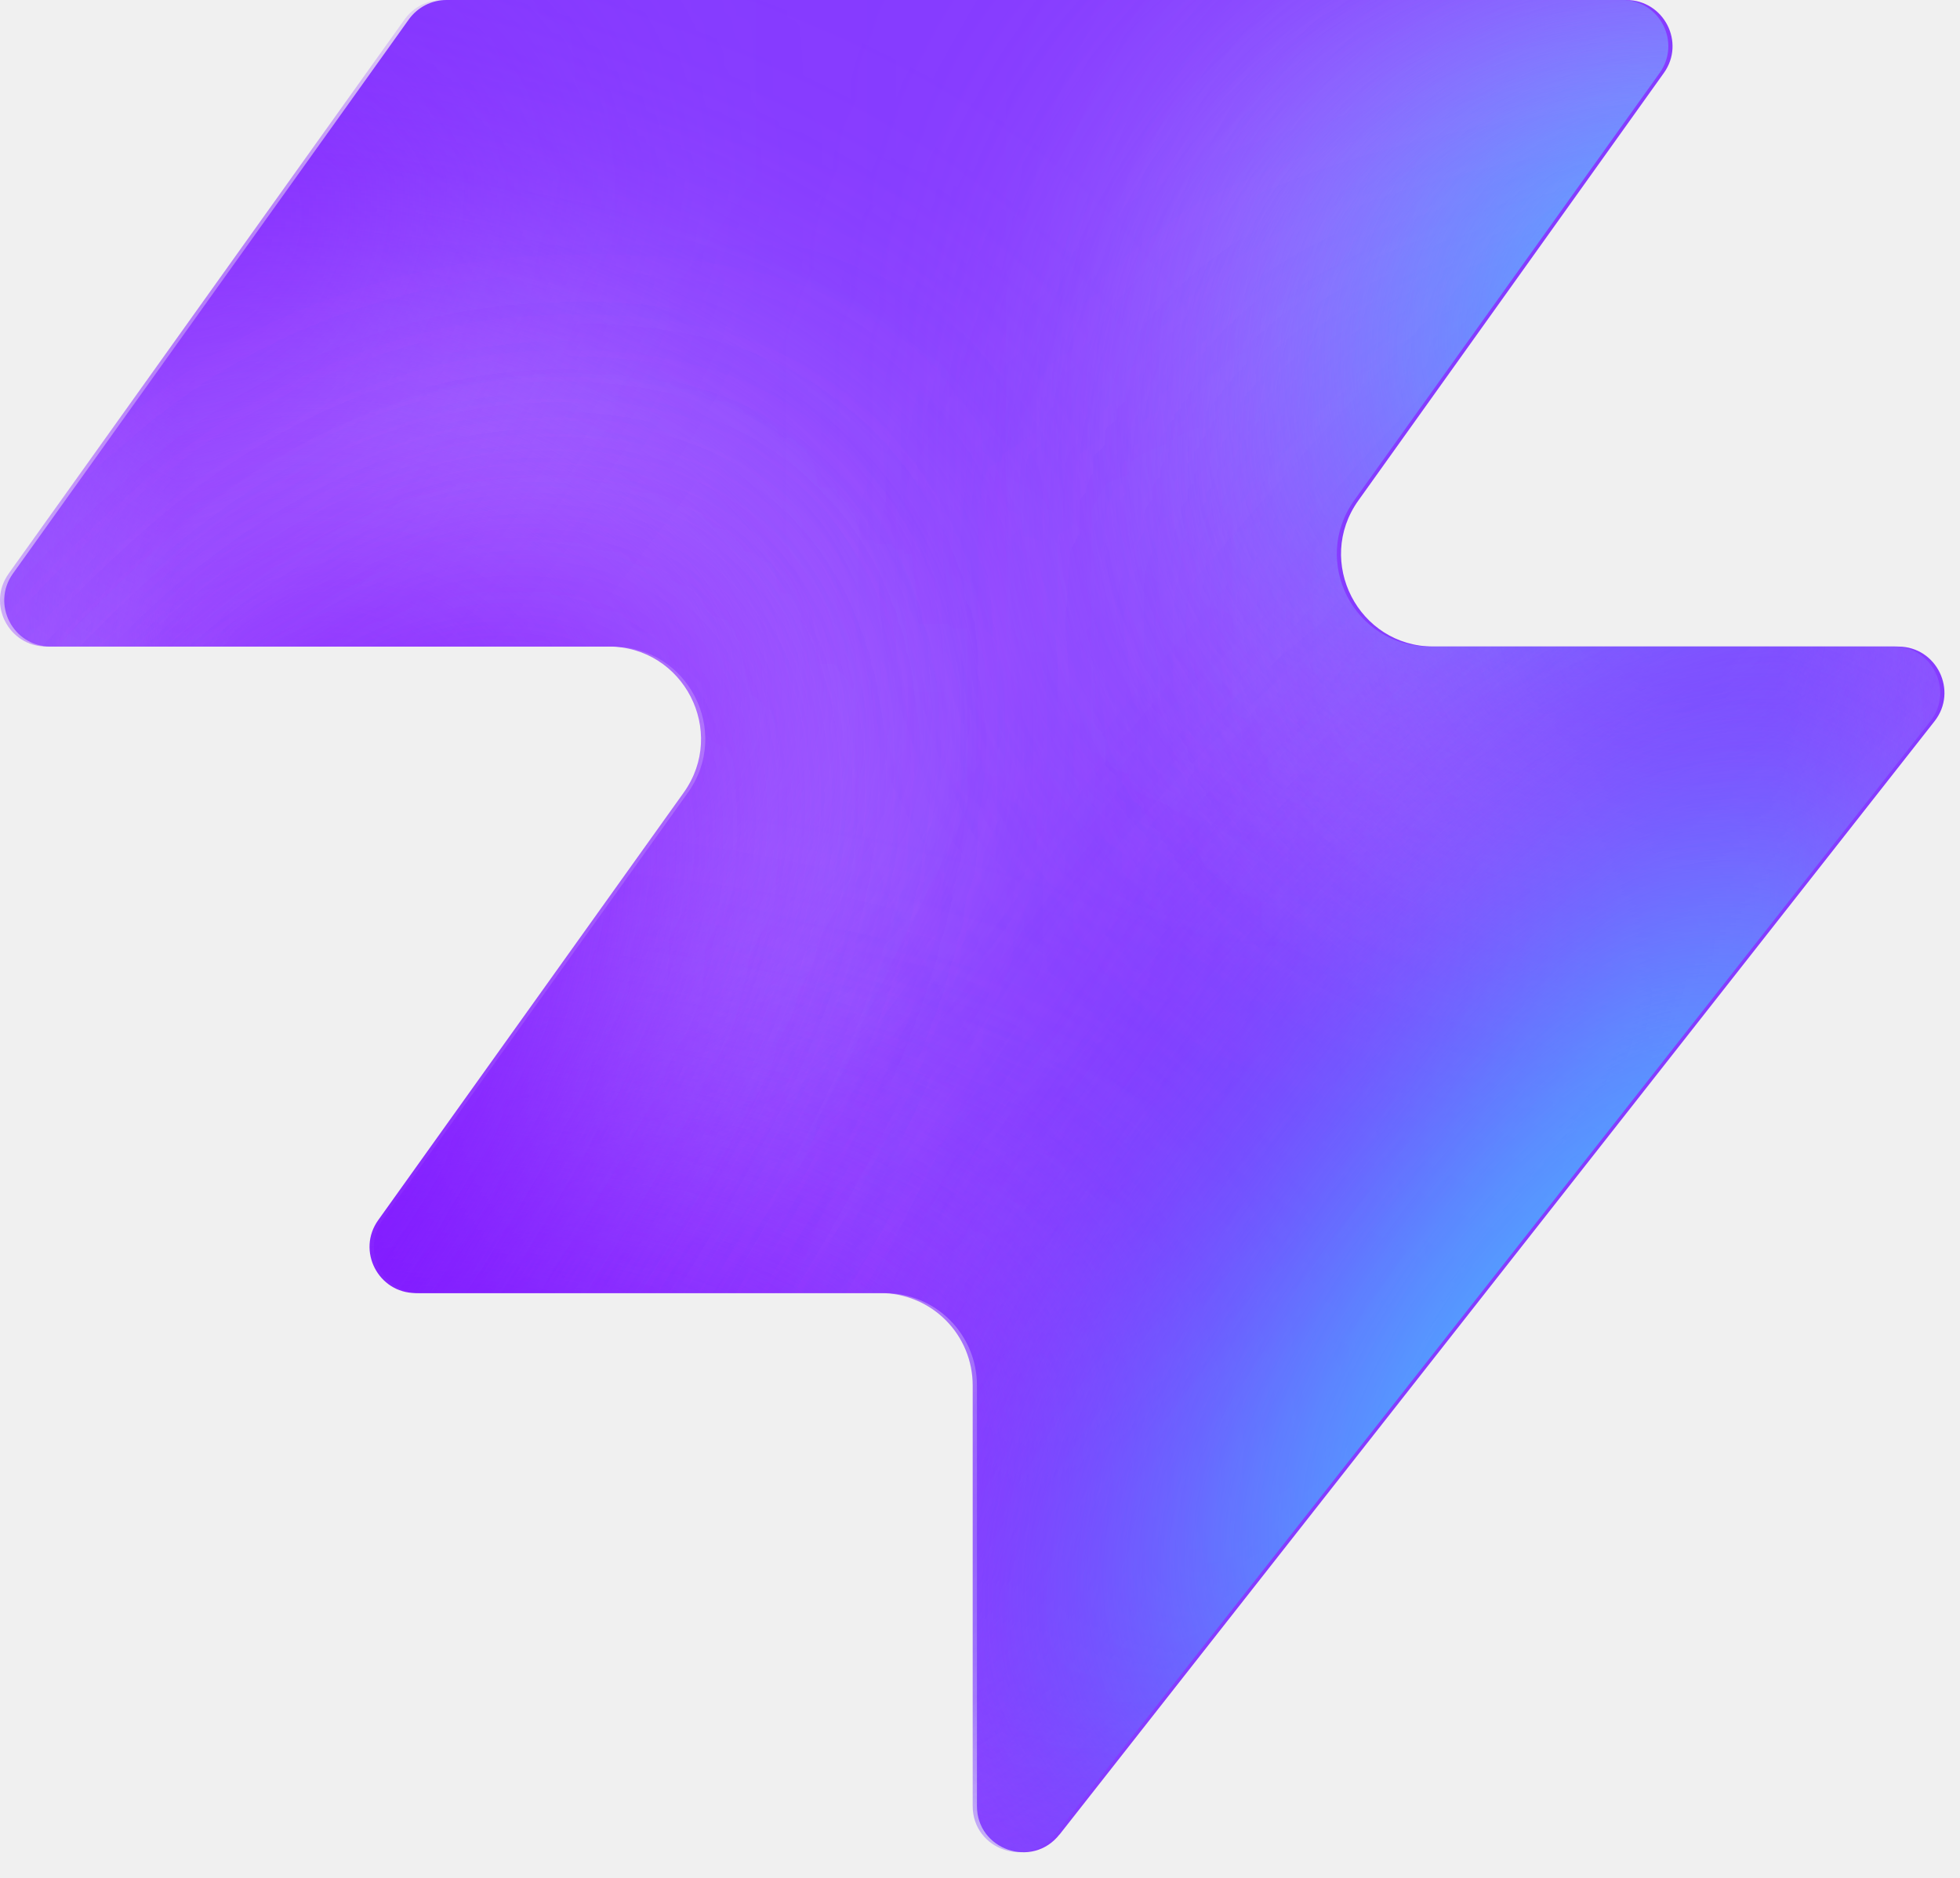
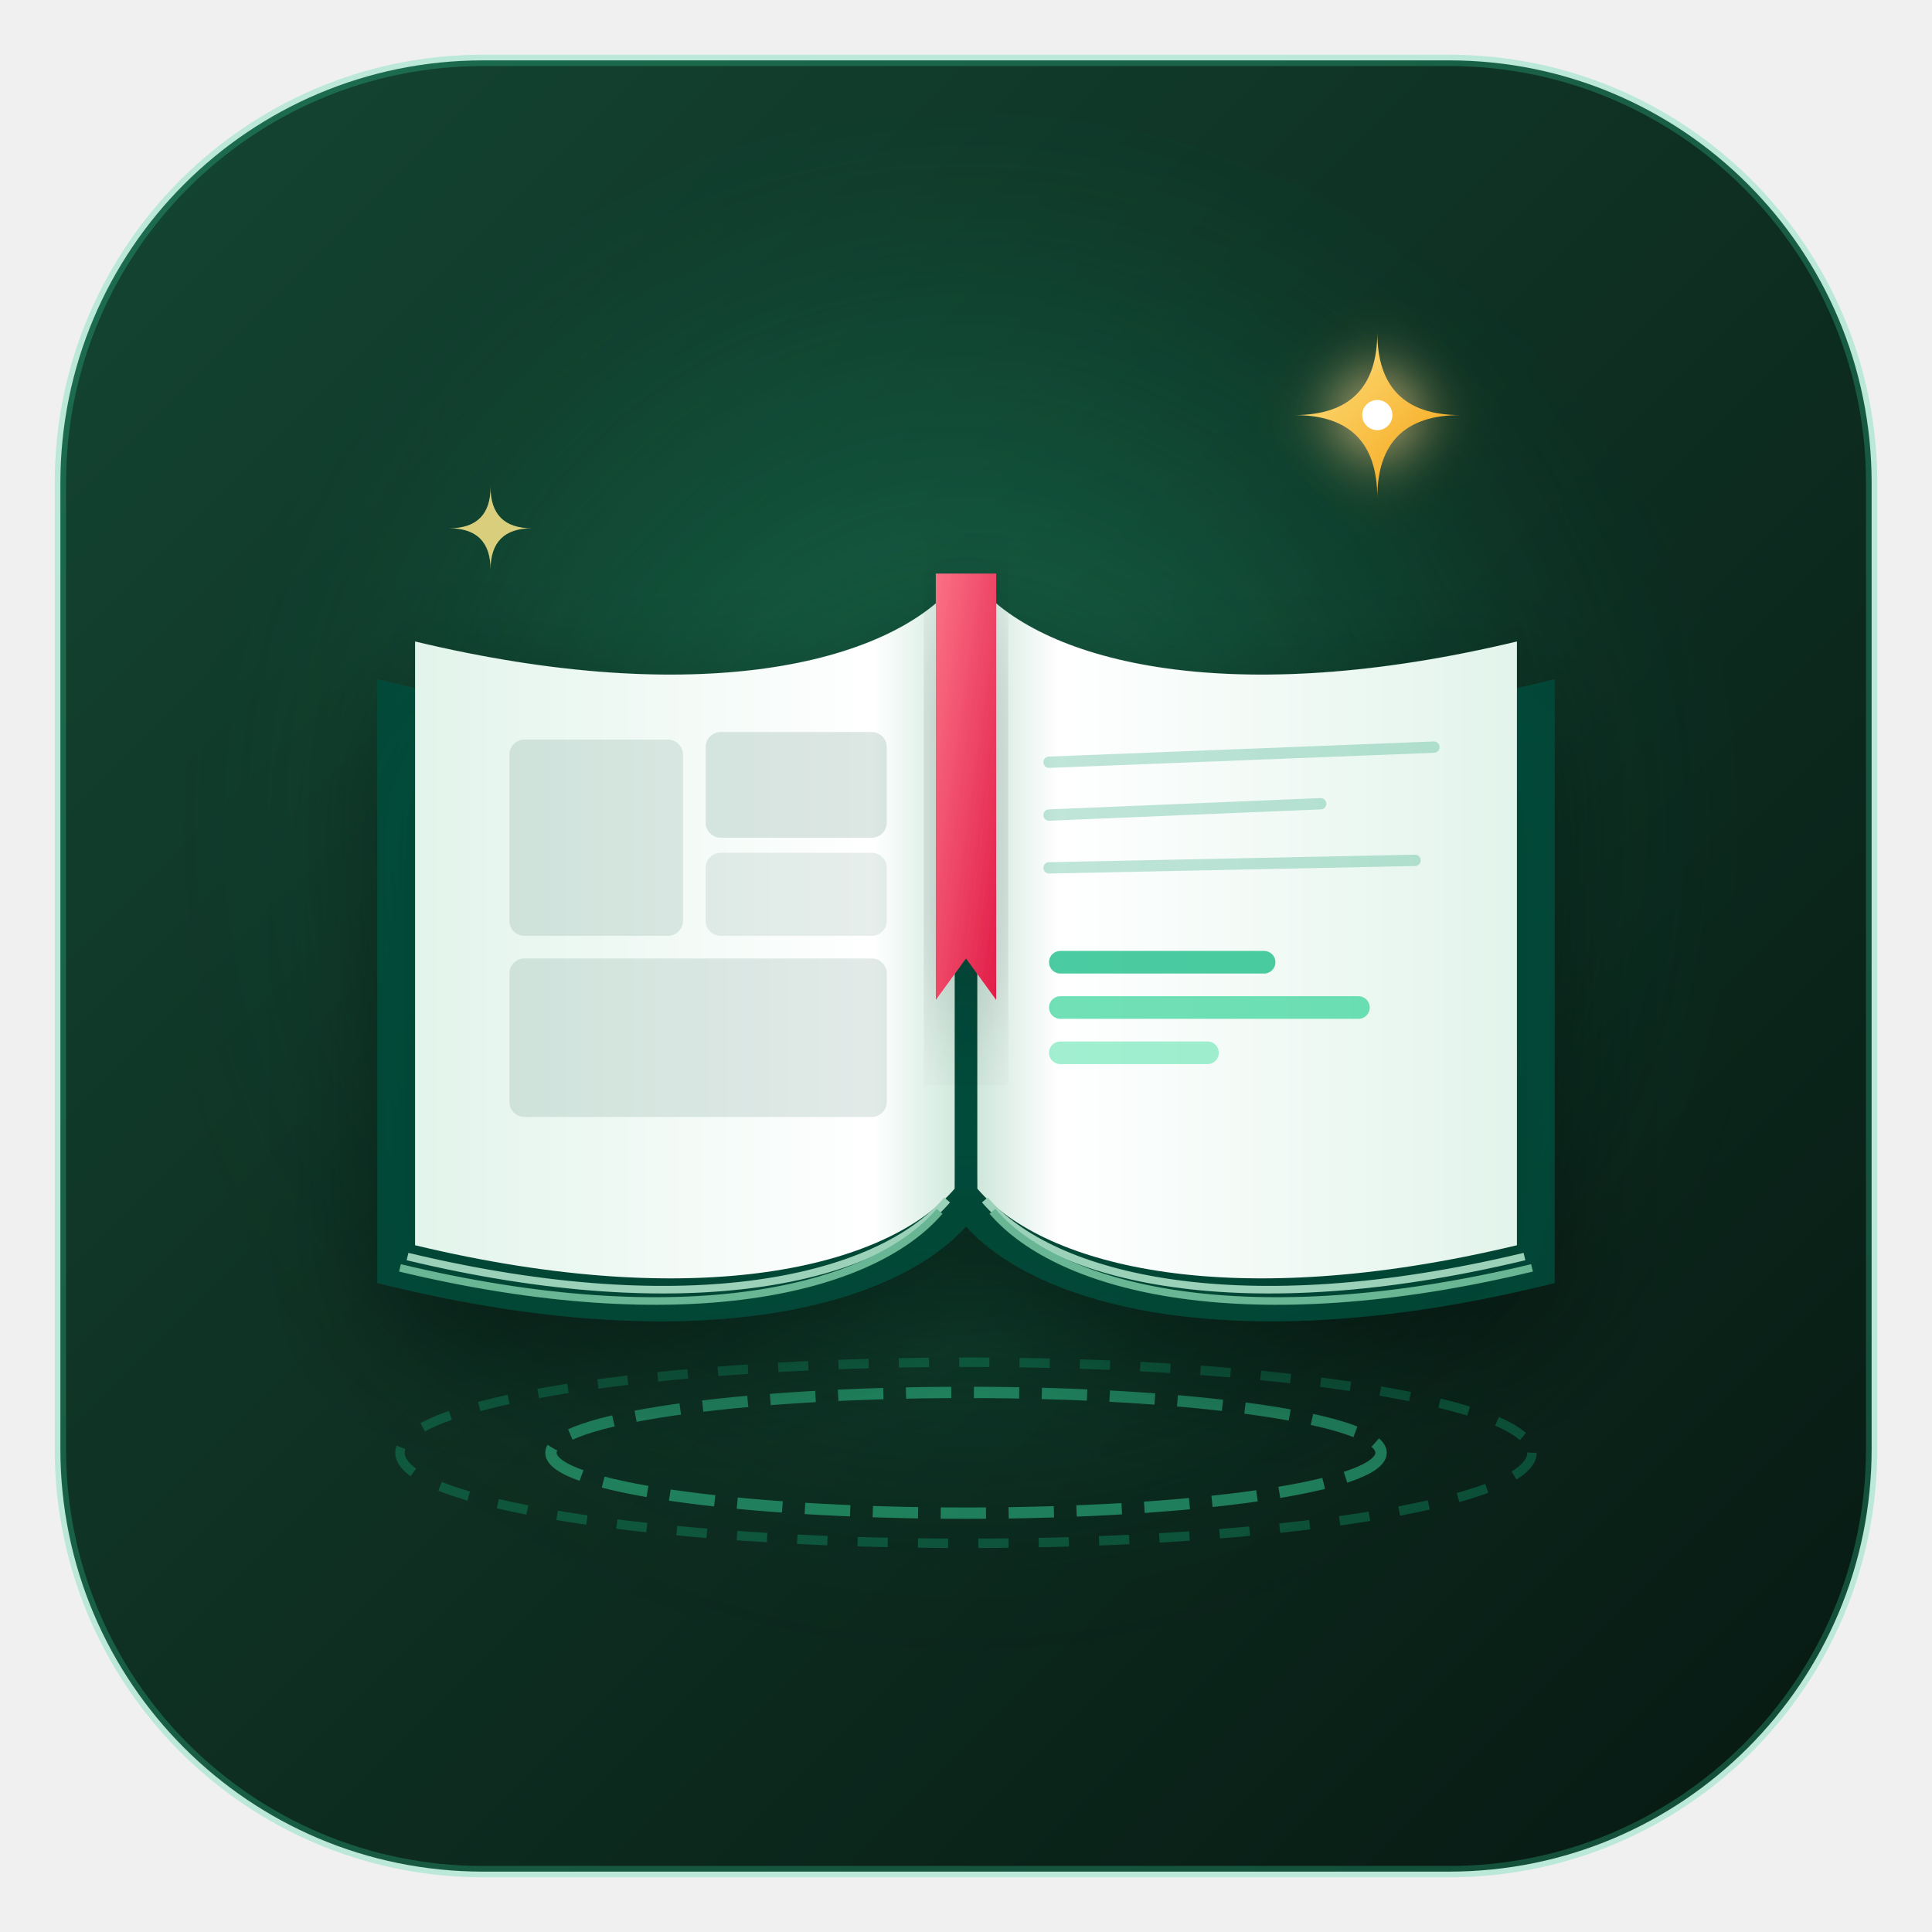
- <svg xmlns="http://www.w3.org/2000/svg" width="48" height="46" fill="none" viewBox="0 0 48 46">
-   <path fill="#863bff" d="M25.946 44.938c-.664.845-2.021.375-2.021-.698V33.937a2.26 2.26 0 0 0-2.262-2.262H10.287c-.92 0-1.456-1.04-.92-1.788l7.48-10.471c1.07-1.497 0-3.578-1.842-3.578H1.237c-.92 0-1.456-1.04-.92-1.788L10.013.474c.214-.297.556-.474.92-.474h28.894c.92 0 1.456 1.04.92 1.788l-7.48 10.471c-1.07 1.498 0 3.579 1.842 3.579h11.377c.943 0 1.473 1.088.89 1.83L25.947 44.94z" style="fill:#863bff;fill:color(display-p3 .525 .23 1);fill-opacity:1" />
-   <mask id="a" width="48" height="46" x="0" y="0" maskUnits="userSpaceOnUse" style="mask-type:alpha">
-     <path fill="#000" d="M25.842 44.938c-.664.844-2.021.375-2.021-.698V33.937a2.26 2.26 0 0 0-2.262-2.262H10.183c-.92 0-1.456-1.04-.92-1.788l7.48-10.471c1.07-1.498 0-3.579-1.842-3.579H1.133c-.92 0-1.456-1.04-.92-1.787L9.91.473c.214-.297.556-.474.92-.474h28.894c.92 0 1.456 1.04.92 1.788l-7.48 10.471c-1.07 1.498 0 3.578 1.842 3.578h11.377c.943 0 1.473 1.088.89 1.832L25.843 44.94z" style="fill:#000;fill-opacity:1" />
-   </mask>
-   <g mask="url(#a)">
-     <g filter="url(#b)">
-       <ellipse cx="5.508" cy="14.704" fill="#ede6ff" rx="5.508" ry="14.704" style="fill:#ede6ff;fill:color(display-p3 .927 .903 1);fill-opacity:1" transform="matrix(.00324 1 1 -.00324 -4.47 31.516)" />
-     </g>
-     <g filter="url(#c)">
-       <ellipse cx="10.399" cy="29.851" fill="#ede6ff" rx="10.399" ry="29.851" style="fill:#ede6ff;fill:color(display-p3 .927 .903 1);fill-opacity:1" transform="matrix(.00324 1 1 -.00324 -39.328 7.883)" />
-     </g>
-     <g filter="url(#d)">
-       <ellipse cx="5.508" cy="30.487" fill="#7e14ff" rx="5.508" ry="30.487" style="fill:#7e14ff;fill:color(display-p3 .492 .077 1);fill-opacity:1" transform="rotate(89.814 -25.913 -14.639)scale(1 -1)" />
-     </g>
-     <g filter="url(#e)">
-       <ellipse cx="5.508" cy="30.599" fill="#7e14ff" rx="5.508" ry="30.599" style="fill:#7e14ff;fill:color(display-p3 .492 .077 1);fill-opacity:1" transform="rotate(89.814 -32.644 -3.334)scale(1 -1)" />
-     </g>
-     <g filter="url(#f)">
-       <ellipse cx="5.508" cy="30.599" fill="#7e14ff" rx="5.508" ry="30.599" style="fill:#7e14ff;fill:color(display-p3 .492 .077 1);fill-opacity:1" transform="matrix(.00324 1 1 -.00324 -34.34 30.47)" />
-     </g>
-     <g filter="url(#g)">
-       <ellipse cx="14.072" cy="22.078" fill="#ede6ff" rx="14.072" ry="22.078" style="fill:#ede6ff;fill:color(display-p3 .927 .903 1);fill-opacity:1" transform="rotate(93.35 24.506 48.493)scale(-1 1)" />
-     </g>
-     <g filter="url(#h)">
-       <ellipse cx="3.47" cy="21.501" fill="#7e14ff" rx="3.47" ry="21.501" style="fill:#7e14ff;fill:color(display-p3 .492 .077 1);fill-opacity:1" transform="rotate(89.009 28.708 47.59)scale(-1 1)" />
-     </g>
-     <g filter="url(#i)">
-       <ellipse cx="3.47" cy="21.501" fill="#7e14ff" rx="3.47" ry="21.501" style="fill:#7e14ff;fill:color(display-p3 .492 .077 1);fill-opacity:1" transform="rotate(89.009 28.708 47.59)scale(-1 1)" />
-     </g>
-     <g filter="url(#j)">
-       <ellipse cx=".387" cy="8.972" fill="#7e14ff" rx="4.407" ry="29.108" style="fill:#7e14ff;fill:color(display-p3 .492 .077 1);fill-opacity:1" transform="rotate(39.51 .387 8.972)" />
-     </g>
-     <g filter="url(#k)">
-       <ellipse cx="47.523" cy="-6.092" fill="#7e14ff" rx="4.407" ry="29.108" style="fill:#7e14ff;fill:color(display-p3 .492 .077 1);fill-opacity:1" transform="rotate(37.892 47.523 -6.092)" />
-     </g>
-     <g filter="url(#l)">
-       <ellipse cx="41.412" cy="6.333" fill="#47bfff" rx="5.971" ry="9.665" style="fill:#47bfff;fill:color(display-p3 .28 .748 1);fill-opacity:1" transform="rotate(37.892 41.412 6.333)" />
-     </g>
-     <g filter="url(#m)">
-       <ellipse cx="-1.879" cy="38.332" fill="#7e14ff" rx="4.407" ry="29.108" style="fill:#7e14ff;fill:color(display-p3 .492 .077 1);fill-opacity:1" transform="rotate(37.892 -1.88 38.332)" />
-     </g>
-     <g filter="url(#n)">
-       <ellipse cx="-1.879" cy="38.332" fill="#7e14ff" rx="4.407" ry="29.108" style="fill:#7e14ff;fill:color(display-p3 .492 .077 1);fill-opacity:1" transform="rotate(37.892 -1.88 38.332)" />
-     </g>
-     <g filter="url(#o)">
-       <ellipse cx="35.651" cy="29.907" fill="#7e14ff" rx="4.407" ry="29.108" style="fill:#7e14ff;fill:color(display-p3 .492 .077 1);fill-opacity:1" transform="rotate(37.892 35.651 29.907)" />
-     </g>
-     <g filter="url(#p)">
-       <ellipse cx="38.418" cy="32.4" fill="#47bfff" rx="5.971" ry="15.297" style="fill:#47bfff;fill:color(display-p3 .28 .748 1);fill-opacity:1" transform="rotate(37.892 38.418 32.4)" />
-     </g>
-   </g>
+ <svg xmlns="http://www.w3.org/2000/svg" viewBox="0 0 512 512" width="512" height="512">
  <defs>
-     <filter id="b" width="60.045" height="41.654" x="-19.77" y="16.149" color-interpolation-filters="sRGB" filterUnits="userSpaceOnUse">
-       <feFlood flood-opacity="0" result="BackgroundImageFix" />
-       <feBlend in="SourceGraphic" in2="BackgroundImageFix" result="shape" />
-       <feGaussianBlur result="effect1_foregroundBlur_2002_17158" stdDeviation="7.659" />
+     <linearGradient id="bgGrad" x1="0%" y1="0%" x2="100%" y2="100%">
+       <stop offset="0%" stop-color="#144633" />
+       <stop offset="50%" stop-color="#0E2F22" />
+       <stop offset="100%" stop-color="#071912" />
+     </linearGradient>
+     <radialGradient id="auraGlow" cx="50%" cy="45%" r="55%">
+       <stop offset="0%" stop-color="#34D399" stop-opacity="0.35" />
+       <stop offset="60%" stop-color="#10B981" stop-opacity="0.1" />
+       <stop offset="100%" stop-color="#000000" stop-opacity="0" />
+     </radialGradient>
+     <linearGradient id="pageLeft" x1="0%" y1="0%" x2="100%" y2="0%">
+       <stop offset="0%" stop-color="#E2F4EB" />
+       <stop offset="85%" stop-color="#FFFFFF" />
+       <stop offset="100%" stop-color="#D1EADE" />
+     </linearGradient>
+     <linearGradient id="pageRight" x1="0%" y1="0%" x2="100%" y2="0%">
+       <stop offset="0%" stop-color="#CFE7DC" />
+       <stop offset="15%" stop-color="#FFFFFF" />
+       <stop offset="100%" stop-color="#E2F4EB" />
+     </linearGradient>
+     <linearGradient id="ribbonGrad" x1="0%" y1="0%" x2="100%" y2="100%">
+       <stop offset="0%" stop-color="#FB7185" />
+       <stop offset="100%" stop-color="#E11D48" />
+     </linearGradient>
+     <linearGradient id="goldGrad" x1="0%" y1="0%" x2="100%" y2="100%">
+       <stop offset="0%" stop-color="#FDE68A" />
+       <stop offset="100%" stop-color="#F59E0B" />
+     </linearGradient>
+     <filter id="shadow" x="-20%" y="-20%" width="140%" height="140%">
+       <feDropShadow dx="0" dy="12" stdDeviation="16" flood-color="#000000" flood-opacity="0.45" />
    </filter>
-     <filter id="c" width="90.34" height="51.437" x="-54.613" y="-7.533" color-interpolation-filters="sRGB" filterUnits="userSpaceOnUse">
-       <feFlood flood-opacity="0" result="BackgroundImageFix" />
-       <feBlend in="SourceGraphic" in2="BackgroundImageFix" result="shape" />
-       <feGaussianBlur result="effect1_foregroundBlur_2002_17158" stdDeviation="7.659" />
-     </filter>
-     <filter id="d" width="79.355" height="29.4" x="-49.64" y="2.03" color-interpolation-filters="sRGB" filterUnits="userSpaceOnUse">
-       <feFlood flood-opacity="0" result="BackgroundImageFix" />
-       <feBlend in="SourceGraphic" in2="BackgroundImageFix" result="shape" />
-       <feGaussianBlur result="effect1_foregroundBlur_2002_17158" stdDeviation="4.596" />
-     </filter>
-     <filter id="e" width="79.579" height="29.4" x="-45.045" y="20.029" color-interpolation-filters="sRGB" filterUnits="userSpaceOnUse">
-       <feFlood flood-opacity="0" result="BackgroundImageFix" />
-       <feBlend in="SourceGraphic" in2="BackgroundImageFix" result="shape" />
-       <feGaussianBlur result="effect1_foregroundBlur_2002_17158" stdDeviation="4.596" />
-     </filter>
-     <filter id="f" width="79.579" height="29.4" x="-43.513" y="21.178" color-interpolation-filters="sRGB" filterUnits="userSpaceOnUse">
-       <feFlood flood-opacity="0" result="BackgroundImageFix" />
-       <feBlend in="SourceGraphic" in2="BackgroundImageFix" result="shape" />
-       <feGaussianBlur result="effect1_foregroundBlur_2002_17158" stdDeviation="4.596" />
-     </filter>
-     <filter id="g" width="74.749" height="58.852" x="15.756" y="-17.901" color-interpolation-filters="sRGB" filterUnits="userSpaceOnUse">
-       <feFlood flood-opacity="0" result="BackgroundImageFix" />
-       <feBlend in="SourceGraphic" in2="BackgroundImageFix" result="shape" />
-       <feGaussianBlur result="effect1_foregroundBlur_2002_17158" stdDeviation="7.659" />
-     </filter>
-     <filter id="h" width="61.377" height="25.362" x="23.548" y="2.284" color-interpolation-filters="sRGB" filterUnits="userSpaceOnUse">
-       <feFlood flood-opacity="0" result="BackgroundImageFix" />
-       <feBlend in="SourceGraphic" in2="BackgroundImageFix" result="shape" />
-       <feGaussianBlur result="effect1_foregroundBlur_2002_17158" stdDeviation="4.596" />
-     </filter>
-     <filter id="i" width="61.377" height="25.362" x="23.548" y="2.284" color-interpolation-filters="sRGB" filterUnits="userSpaceOnUse">
-       <feFlood flood-opacity="0" result="BackgroundImageFix" />
-       <feBlend in="SourceGraphic" in2="BackgroundImageFix" result="shape" />
-       <feGaussianBlur result="effect1_foregroundBlur_2002_17158" stdDeviation="4.596" />
-     </filter>
-     <filter id="j" width="56.045" height="63.649" x="-27.636" y="-22.853" color-interpolation-filters="sRGB" filterUnits="userSpaceOnUse">
-       <feFlood flood-opacity="0" result="BackgroundImageFix" />
-       <feBlend in="SourceGraphic" in2="BackgroundImageFix" result="shape" />
-       <feGaussianBlur result="effect1_foregroundBlur_2002_17158" stdDeviation="4.596" />
-     </filter>
-     <filter id="k" width="54.814" height="64.646" x="20.116" y="-38.415" color-interpolation-filters="sRGB" filterUnits="userSpaceOnUse">
-       <feFlood flood-opacity="0" result="BackgroundImageFix" />
-       <feBlend in="SourceGraphic" in2="BackgroundImageFix" result="shape" />
-       <feGaussianBlur result="effect1_foregroundBlur_2002_17158" stdDeviation="4.596" />
-     </filter>
-     <filter id="l" width="33.541" height="35.313" x="24.641" y="-11.323" color-interpolation-filters="sRGB" filterUnits="userSpaceOnUse">
-       <feFlood flood-opacity="0" result="BackgroundImageFix" />
-       <feBlend in="SourceGraphic" in2="BackgroundImageFix" result="shape" />
-       <feGaussianBlur result="effect1_foregroundBlur_2002_17158" stdDeviation="4.596" />
-     </filter>
-     <filter id="m" width="54.814" height="64.646" x="-29.286" y="6.009" color-interpolation-filters="sRGB" filterUnits="userSpaceOnUse">
-       <feFlood flood-opacity="0" result="BackgroundImageFix" />
-       <feBlend in="SourceGraphic" in2="BackgroundImageFix" result="shape" />
-       <feGaussianBlur result="effect1_foregroundBlur_2002_17158" stdDeviation="4.596" />
-     </filter>
-     <filter id="n" width="54.814" height="64.646" x="-29.286" y="6.009" color-interpolation-filters="sRGB" filterUnits="userSpaceOnUse">
-       <feFlood flood-opacity="0" result="BackgroundImageFix" />
-       <feBlend in="SourceGraphic" in2="BackgroundImageFix" result="shape" />
-       <feGaussianBlur result="effect1_foregroundBlur_2002_17158" stdDeviation="4.596" />
-     </filter>
-     <filter id="o" width="54.814" height="64.646" x="8.244" y="-2.416" color-interpolation-filters="sRGB" filterUnits="userSpaceOnUse">
-       <feFlood flood-opacity="0" result="BackgroundImageFix" />
-       <feBlend in="SourceGraphic" in2="BackgroundImageFix" result="shape" />
-       <feGaussianBlur result="effect1_foregroundBlur_2002_17158" stdDeviation="4.596" />
-     </filter>
-     <filter id="p" width="39.409" height="43.623" x="18.713" y="10.588" color-interpolation-filters="sRGB" filterUnits="userSpaceOnUse">
-       <feFlood flood-opacity="0" result="BackgroundImageFix" />
-       <feBlend in="SourceGraphic" in2="BackgroundImageFix" result="shape" />
-       <feGaussianBlur result="effect1_foregroundBlur_2002_17158" stdDeviation="4.596" />
+     <filter id="glowFilter" x="-30%" y="-30%" width="160%" height="160%">
+       <feGaussianBlur stdDeviation="8" result="blur" />
+       <feComposite in="SourceGraphic" in2="blur" operator="over" />
    </filter>
  </defs>
+   <rect x="16" y="16" width="480" height="480" rx="112" fill="url(#bgGrad)" />
+   <rect x="16" y="16" width="480" height="480" rx="112" fill="none" stroke="#34D399" stroke-width="3" stroke-opacity="0.28" />
+   <circle cx="256" cy="240" r="210" fill="url(#auraGlow)" />
+   <ellipse cx="256" cy="385" rx="150" ry="24" fill="none" stroke="#10B981" stroke-width="2.5" stroke-dasharray="8 8" opacity="0.3" />
+   <ellipse cx="256" cy="385" rx="110" ry="16" fill="none" stroke="#34D399" stroke-width="3" stroke-dasharray="12 6" opacity="0.5" />
+   <g filter="url(#shadow)">
+     <path d="M 100 340 C 180 360, 235 348, 256 325 C 277 348, 332 360, 412 340 L 412 180 C 332 200, 277 188, 256 165 C 235 188, 180 200, 100 180 Z" fill="#064E3B" opacity="0.8" />
+     <path d="M 110 330 C 185 348, 235 336, 253 315 L 253 155 C 235 176, 185 188, 110 170 Z" fill="url(#pageLeft)" />
+     <path d="M 108 333 C 183 351, 233 339, 251 318" fill="none" stroke="#9BD1B9" stroke-width="2" />
+     <path d="M 106 336 C 181 354, 231 342, 249 321" fill="none" stroke="#68B693" stroke-width="2" />
+     <path d="M 259 315 C 277 336, 327 348, 402 330 L 402 170 C 327 188, 277 176, 259 155 Z" fill="url(#pageRight)" />
+     <path d="M 261 318 C 279 339, 329 351, 404 333" fill="none" stroke="#9BD1B9" stroke-width="2" />
+     <path d="M 263 321 C 281 342, 331 354, 406 336" fill="none" stroke="#68B693" stroke-width="2" />
+     <path d="M 253 155 Q 256 240 253 315 L 259 315 Q 256 240 259 155 Z" fill="#064E3B" opacity="0.35" />
+     <rect x="135" y="196" width="46" height="52" rx="4" fill="#064E3B" opacity="0.12" />
+     <rect x="187" y="194" width="48" height="28" rx="4" fill="#064E3B" opacity="0.14" />
+     <rect x="187" y="226" width="48" height="22" rx="4" fill="#064E3B" opacity="0.1" />
+     <rect x="135" y="254" width="100" height="42" rx="4" fill="#064E3B" opacity="0.12" />
+     <line x1="278" y1="202" x2="380" y2="198" stroke="#059669" stroke-width="3" stroke-linecap="round" opacity="0.25" />
+     <line x1="278" y1="216" x2="350" y2="213" stroke="#059669" stroke-width="3" stroke-linecap="round" opacity="0.25" />
+     <line x1="278" y1="230" x2="375" y2="228" stroke="#059669" stroke-width="3" stroke-linecap="round" opacity="0.25" />
+     <rect x="278" y="252" width="60" height="6" rx="3" fill="#10B981" opacity="0.75" />
+     <rect x="278" y="264" width="85" height="6" rx="3" fill="#34D399" opacity="0.7" />
+     <rect x="278" y="276" width="45" height="6" rx="3" fill="#6EE7B7" opacity="0.65" />
+   </g>
+   <path d="M 248 152 L 264 152 L 264 265 L 256 254 L 248 265 Z" fill="url(#ribbonGrad)" filter="url(#shadow)" />
+   <g transform="translate(365, 110)" filter="url(#glowFilter)">
+     <path d="M 0 -22 Q 0 0 22 0 Q 0 0 0 22 Q 0 0 -22 0 Q 0 0 0 -22 Z" fill="url(#goldGrad)" />
+     <circle cx="0" cy="0" r="4" fill="#FFFFFF" />
+   </g>
+   <g transform="translate(130, 140)" opacity="0.85">
+     <path d="M 0 -11 Q 0 0 11 0 Q 0 0 0 11 Q 0 0 -11 0 Q 0 0 0 -11 Z" fill="#FDE68A" />
+   </g>
</svg>
